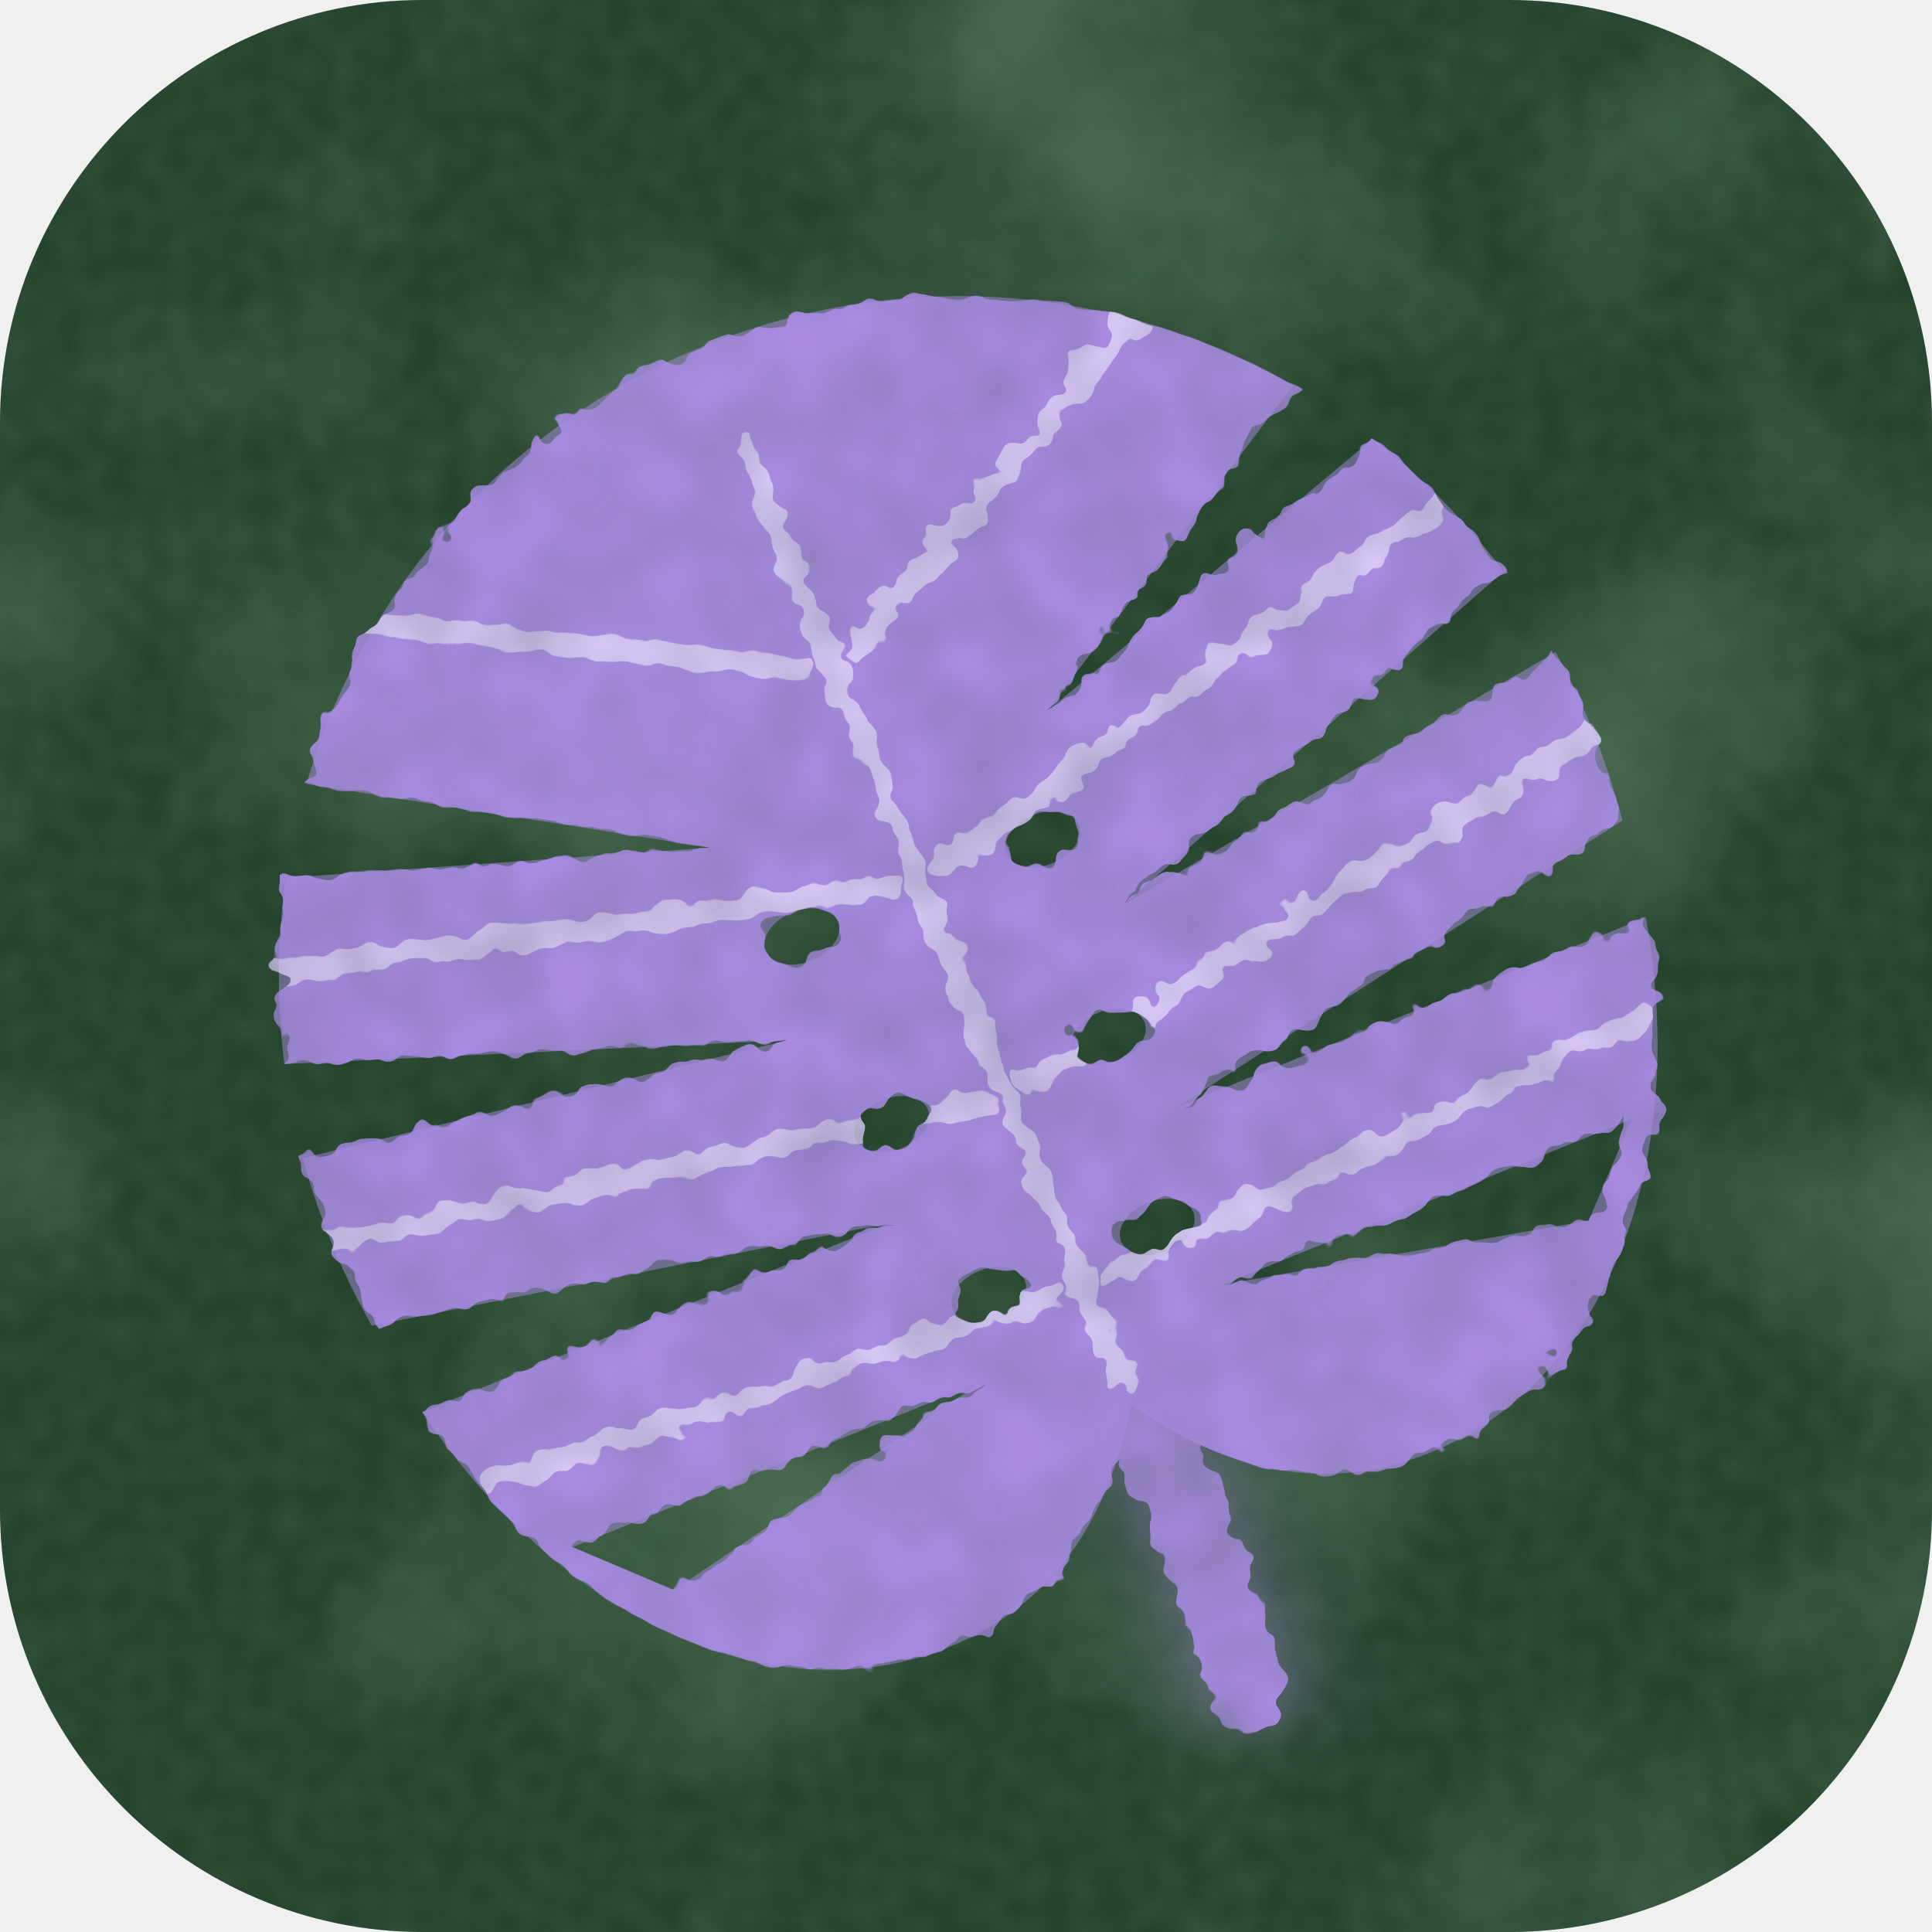
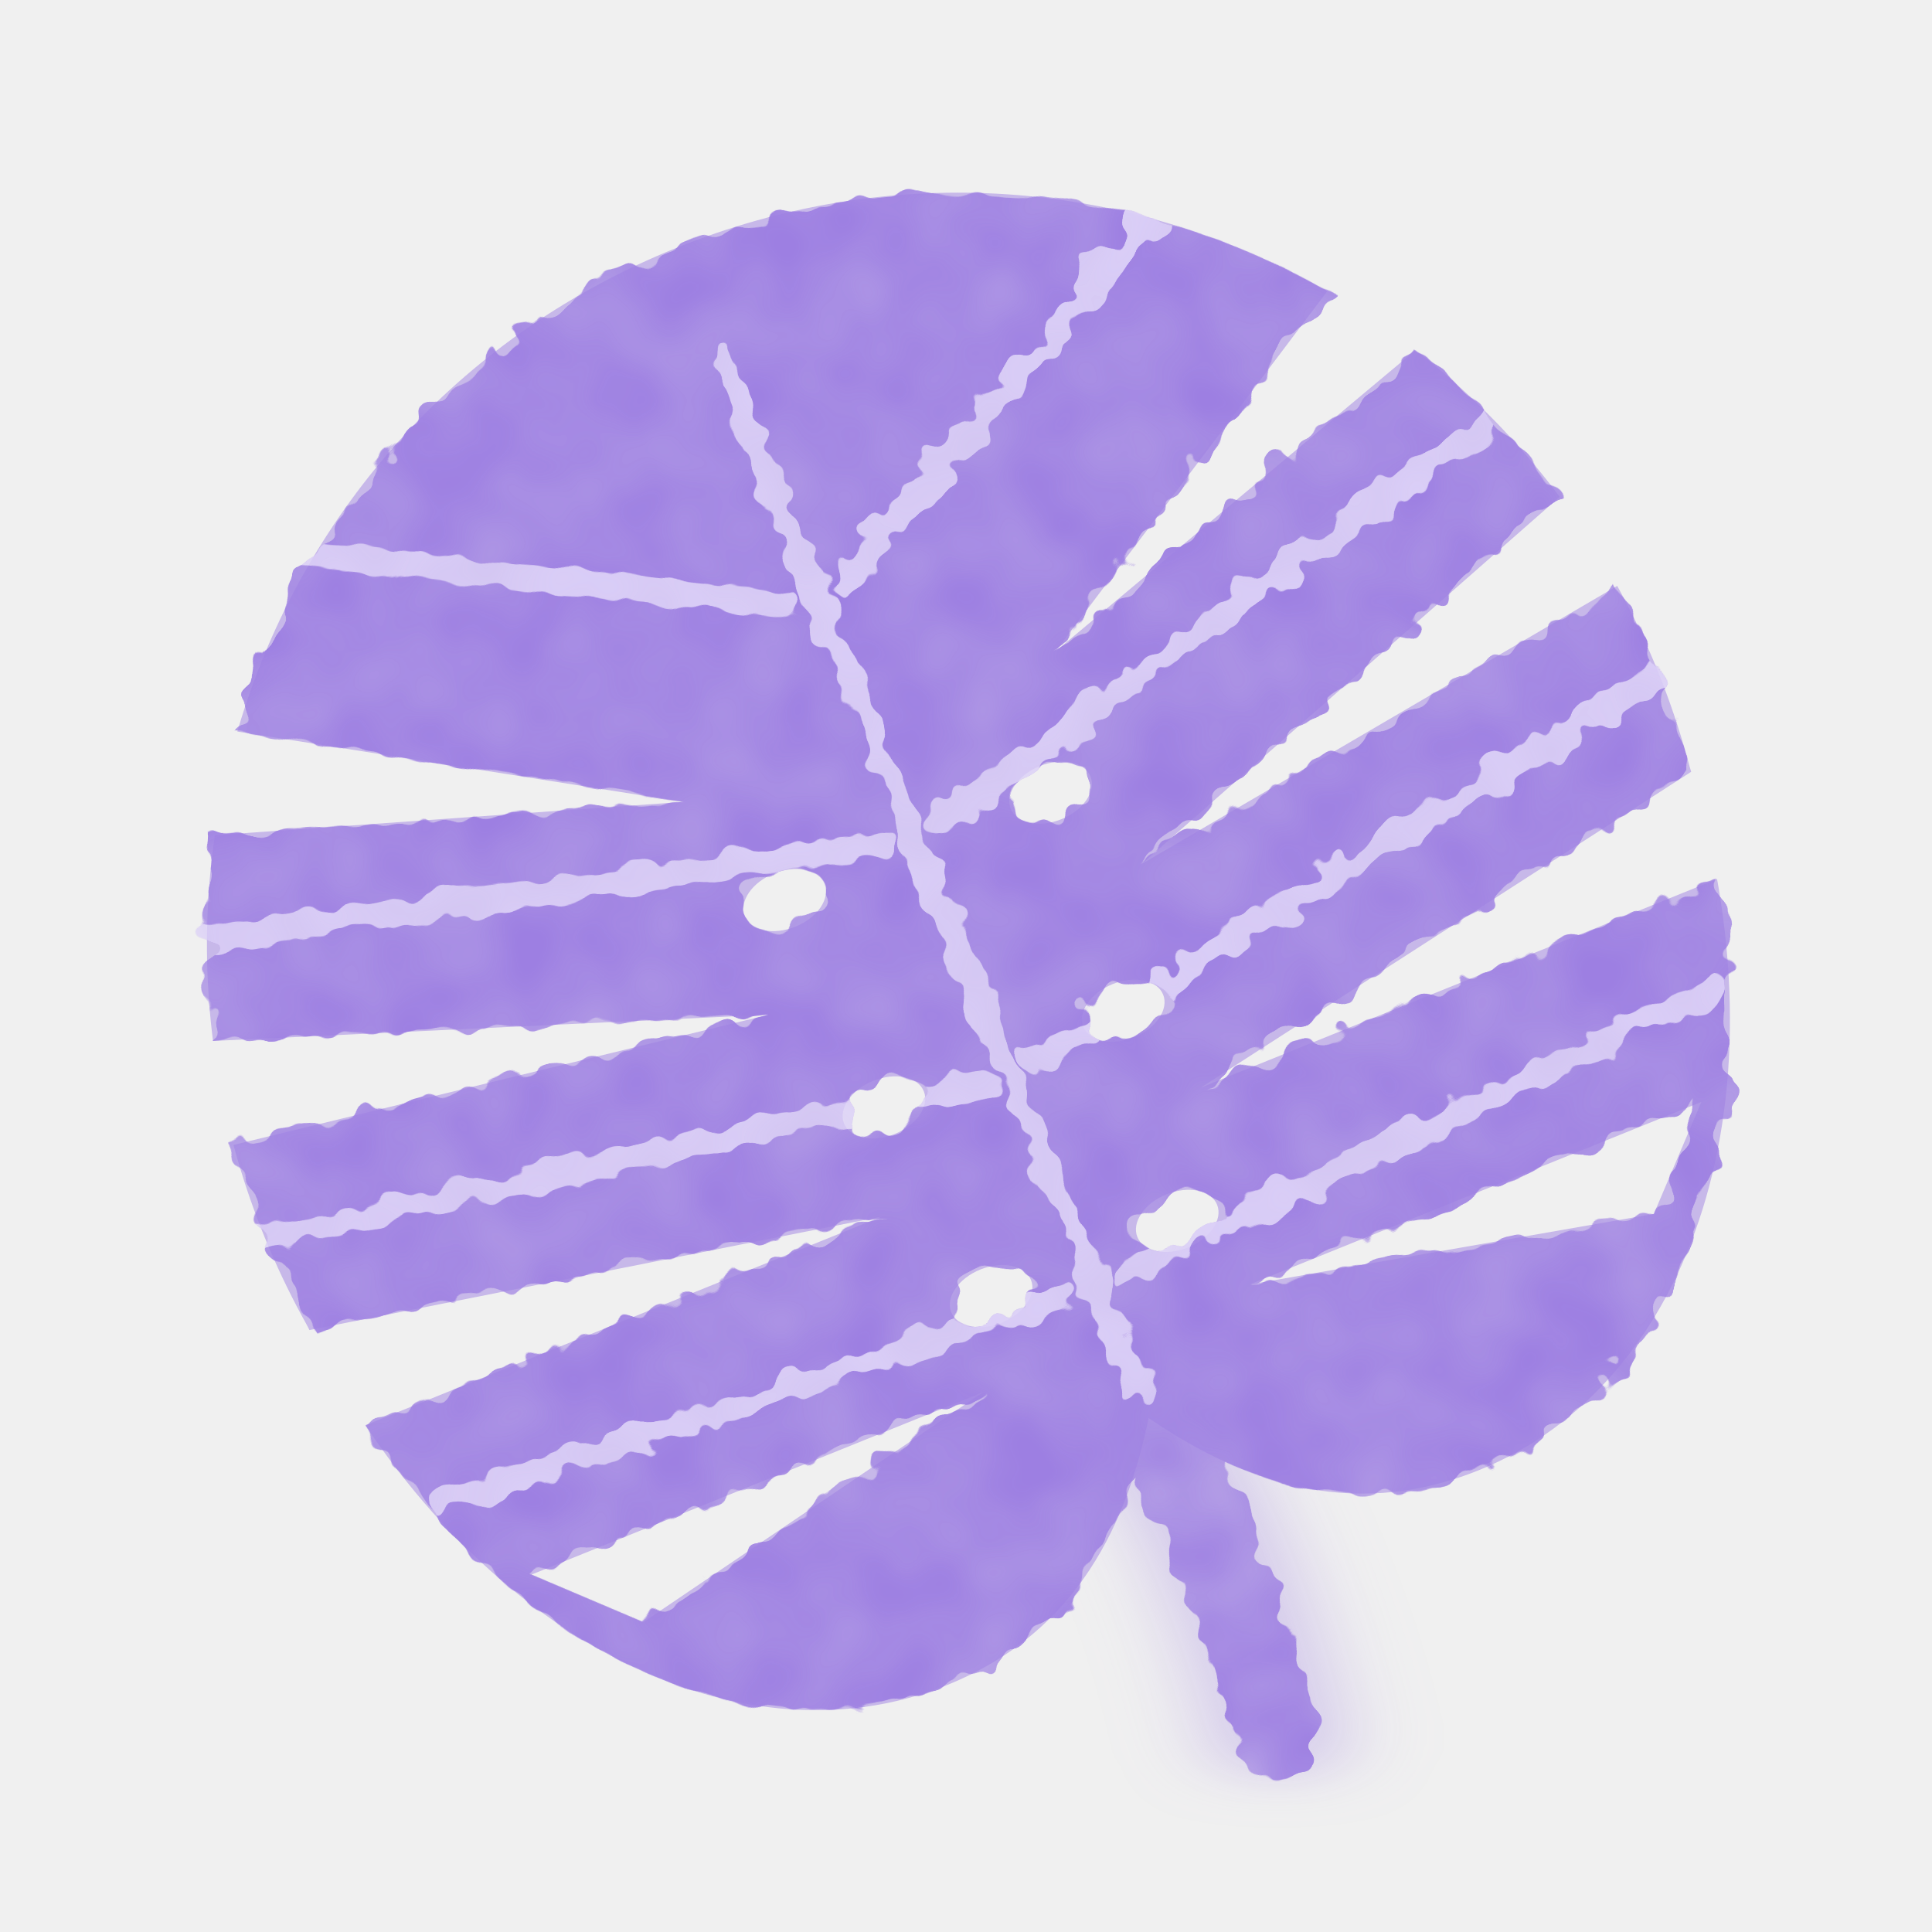
<svg xmlns="http://www.w3.org/2000/svg" viewBox="0 0 64 64">
  <defs>
    <filter id="mancha" x="0" y="0" width="100%" height="100%">
      <feTurbulence type="fractalNoise" baseFrequency=".07" numOctaves="3" seed="5" />
      <feColorMatrix values="0 0 0 0 0.306 0 0 0 0 0.478 0 0 0 0 0.322 0 0 0 1.6 -.75" />
    </filter>
    <filter id="grano" x="0" y="0" width="100%" height="100%">
      <feTurbulence type="fractalNoise" baseFrequency="1.1" numOctaves="1" seed="9" />
      <feColorMatrix values="0 0 0 0 0.078 0 0 0 0 0.165 0 0 0 0 0.102 0 0 0 .9 -.25" />
    </filter>
    <filter id="exposicion" x="-10%" y="-10%" width="120%" height="120%">
      <feTurbulence type="fractalNoise" baseFrequency=".9" numOctaves="2" seed="2" result="ruido" />
      <feDisplacementMap in="SourceGraphic" in2="ruido" scale="1.2" result="borde" />
      <feTurbulence type="fractalNoise" baseFrequency=".35" numOctaves="2" seed="7" result="vela" />
      <feColorMatrix in="vela" values="0 0 0 0 0 0 0 0 0 0 0 0 0 0 0 0 0 0 .55 .55" result="alfa" />
      <feComposite in="borde" in2="alfa" operator="in" />
    </filter>
    <filter id="halo" x="-20%" y="-20%" width="140%" height="140%">
      <feGaussianBlur stdDeviation="1.4" />
    </filter>
    <mask id="hoja">
      <rect width="64" height="64" fill="#000" />
      <path d="M32 6C48 6 60 20 58 36c-1 12-8 20-16 20-5 0-8-3-10-6-2 3-5 6-10 6-8 0-15-8-16-20C4 20 16 6 32 6Z" fill="#fff" />
      <g fill="#000">
        <path d="M10 15 8 18.5 25 24ZM5 25 4.5 29 25 32ZM5 36 6 40 26 40ZM10 47 13 50 27 47ZM54 15 56 18.5 39 24ZM59 25 59.5 29 39 32ZM59 36 58 40 38 40ZM54 47 51 50 37 47Z" />
        <ellipse cx="27" cy="28.5" rx="1.5" ry="1" />
        <ellipse cx="27.5" cy="36.5" rx="1.5" ry="1" />
        <ellipse cx="28.5" cy="44" rx="1.5" ry="1" />
        <ellipse cx="37" cy="28.5" rx="1.5" ry="1" />
        <ellipse cx="36.5" cy="36.5" rx="1.5" ry="1" />
        <ellipse cx="35.5" cy="44" rx="1.5" ry="1" />
      </g>
    </mask>
    <clipPath id="marco">
      <rect width="64" height="64" rx="14" />
    </clipPath>
  </defs>
-   <g clip-path="url(#marco)">
-     <rect width="64" height="64" fill="#24432c" />
-     <rect width="64" height="64" filter="url(#mancha)" opacity=".55" />
-     <rect width="64" height="64" filter="url(#grano)" opacity=".5" />
-     <g transform="translate(32 33) scale(.86) rotate(-22) translate(-32 -33)">
-       <path d="M32 50q1 6 0 12" stroke="#a98be3" stroke-width="3" stroke-linecap="round" fill="none" opacity=".55" filter="url(#halo)" />
-       <rect width="64" height="64" fill="#a98be3" mask="url(#hoja)" opacity=".5" filter="url(#halo)" />
+   <g>
+     <g transform="translate(32 32) scale(.95) rotate(-22) translate(-32 -33)">
+       <path d="M32 50q1 6 0 12" stroke="#9d7fe2" stroke-width="3" stroke-linecap="round" fill="none" opacity=".55" filter="url(#halo)" />
+       <rect width="64" height="64" fill="#9d7fe2" mask="url(#hoja)" opacity=".5" filter="url(#halo)" />
      <g filter="url(#exposicion)">
-         <path d="M32 50q1 6 0 12" stroke="#a98be3" stroke-width="3" stroke-linecap="round" fill="none" />
-         <rect width="64" height="64" fill="#a98be3" mask="url(#hoja)" />
-         <path d="M32 10v39M31 19 14 10M31 28 5 21.5M31 37 5 32.5M31 45 8 43.5M33 19 50 10M33 28 59 21.5M33 37 59 32.5M33 45 56 43.5" stroke="#e7defb" stroke-width=".9" stroke-linecap="round" fill="none" opacity=".75" mask="url(#hoja)" />
+         <path d="M32 50q1 6 0 12" stroke="#9d7fe2" stroke-width="3" stroke-linecap="round" fill="none" />
+         <rect width="64" height="64" fill="#9d7fe2" mask="url(#hoja)" />
+         <path d="M32 10v39M31 19 14 10M31 28 5 21.5M31 37 5 32.5M31 45 8 43.5M33 19 50 10M33 28 59 21.5M33 37 59 32.5M33 45 56 43.5" stroke="#efe8fd" stroke-width=".9" stroke-linecap="round" fill="none" opacity=".75" mask="url(#hoja)" />
      </g>
    </g>
  </g>
</svg>
